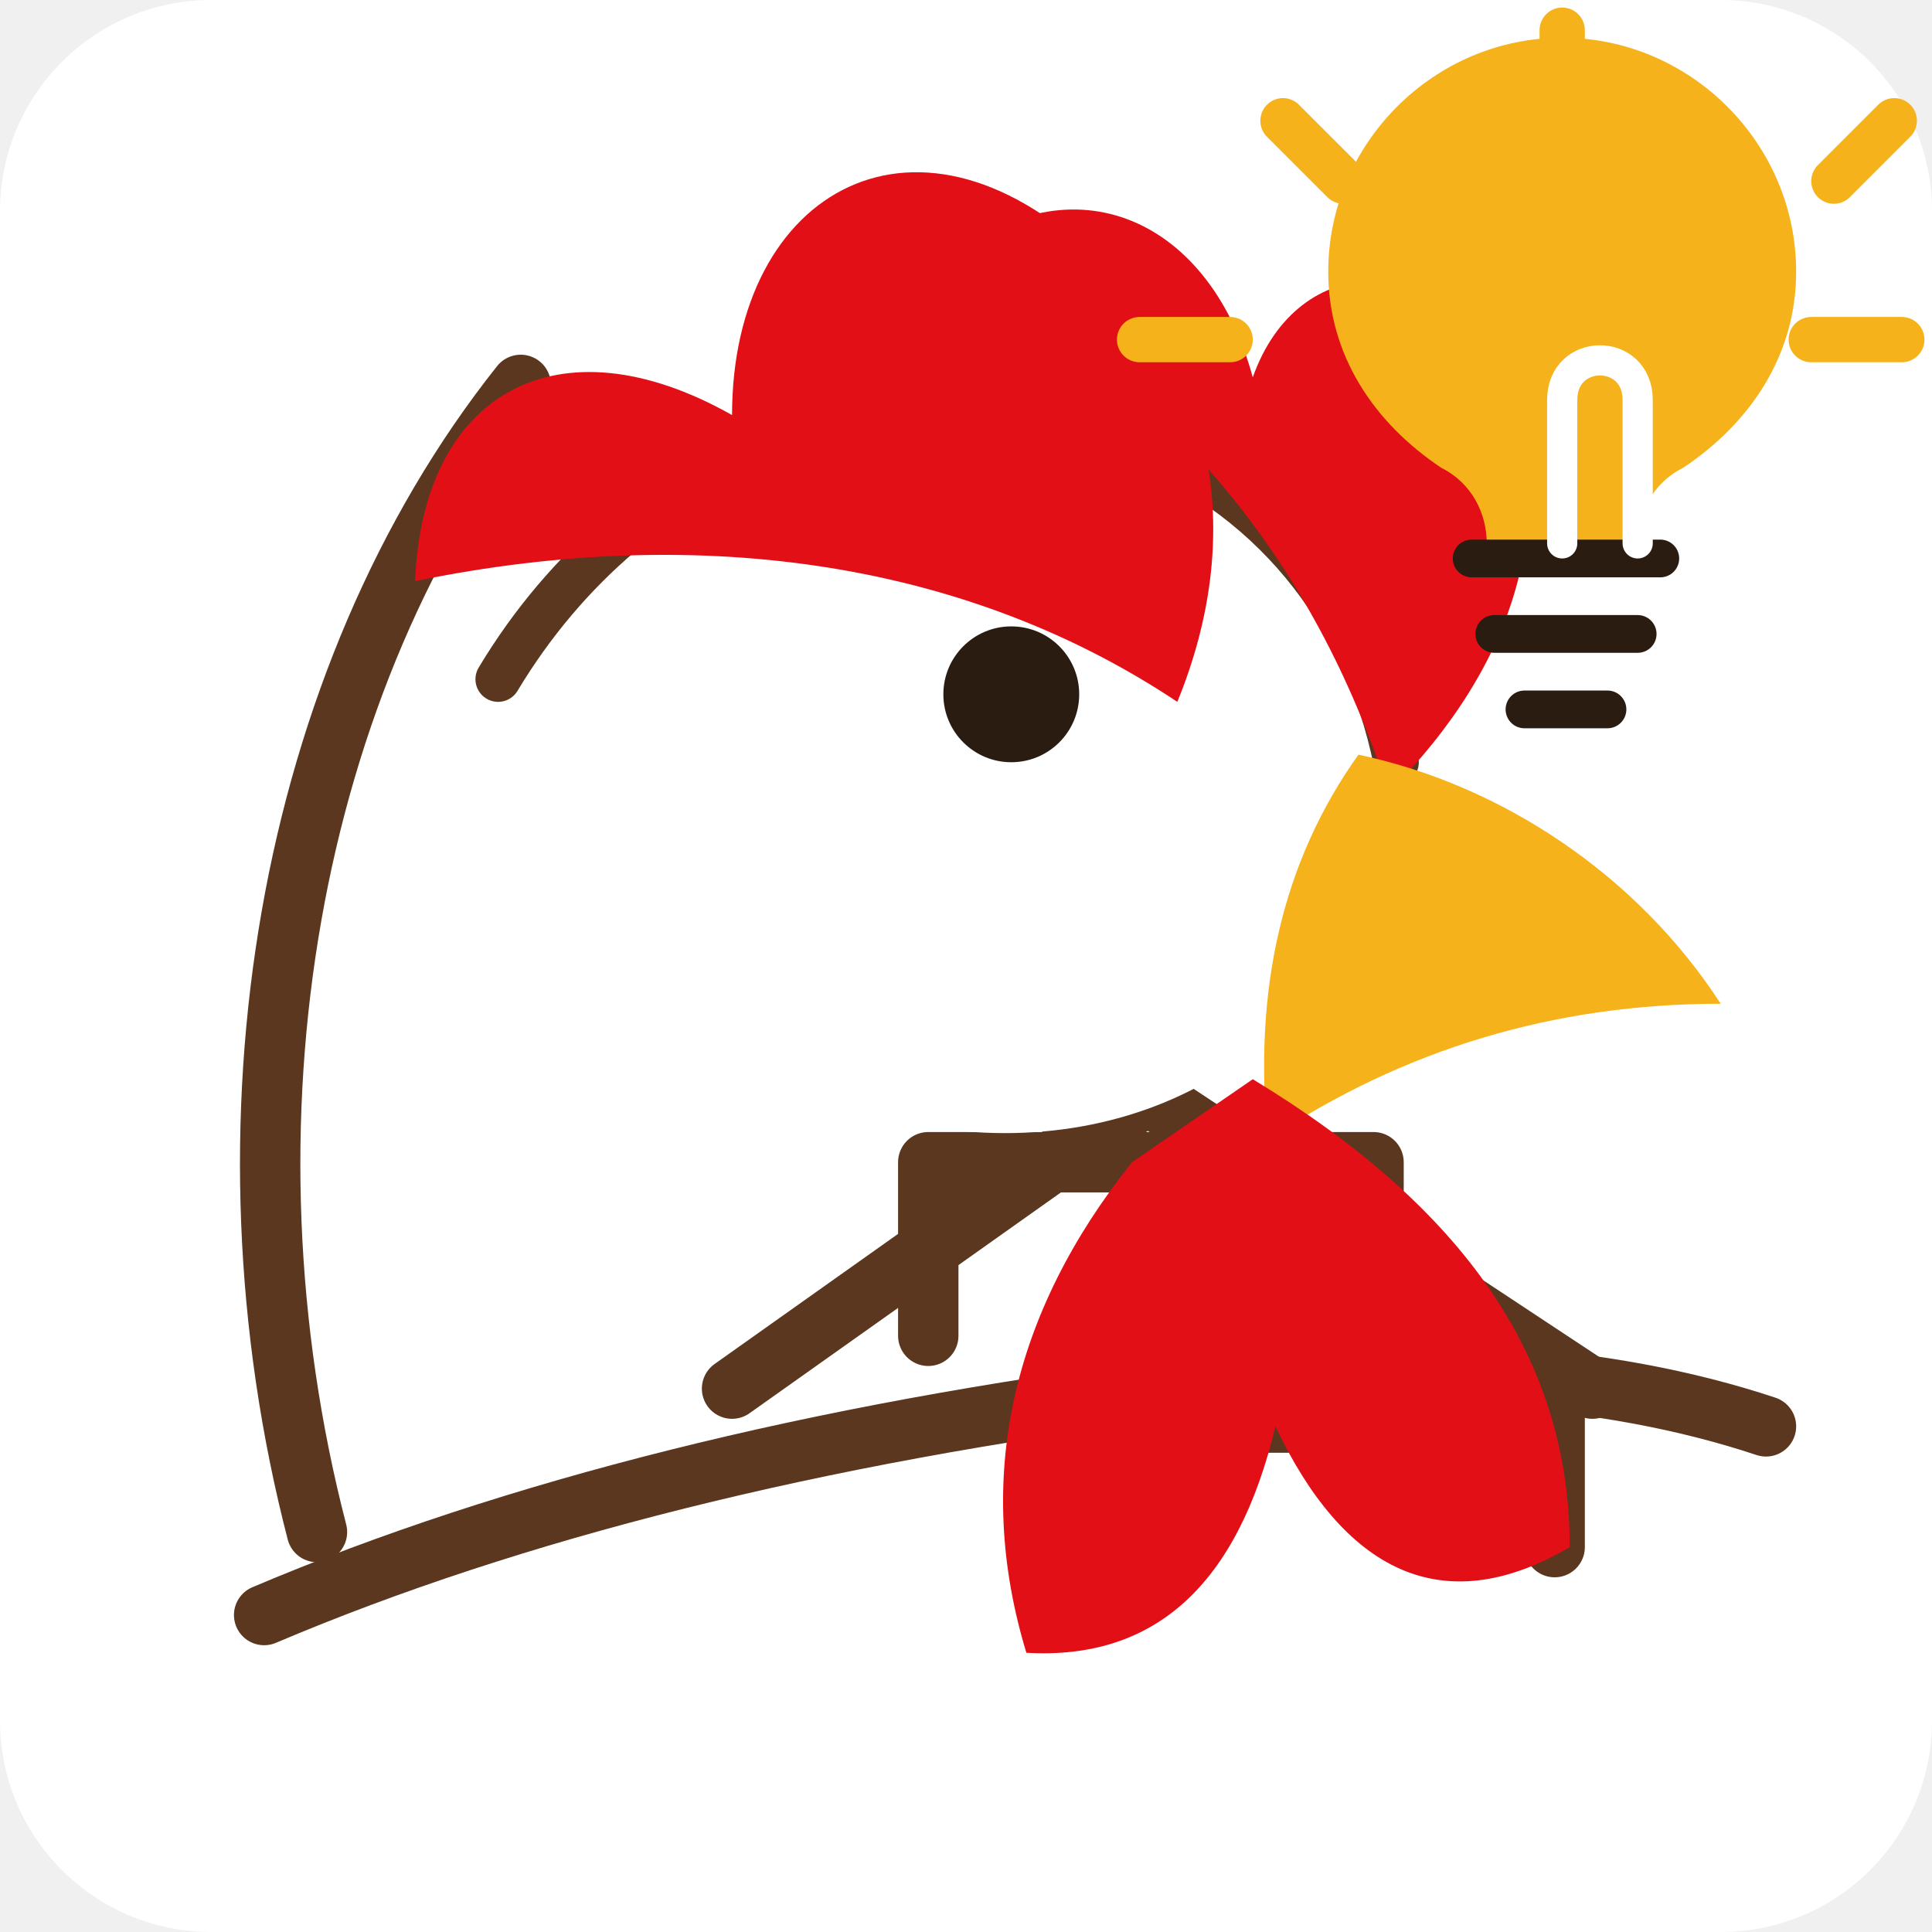
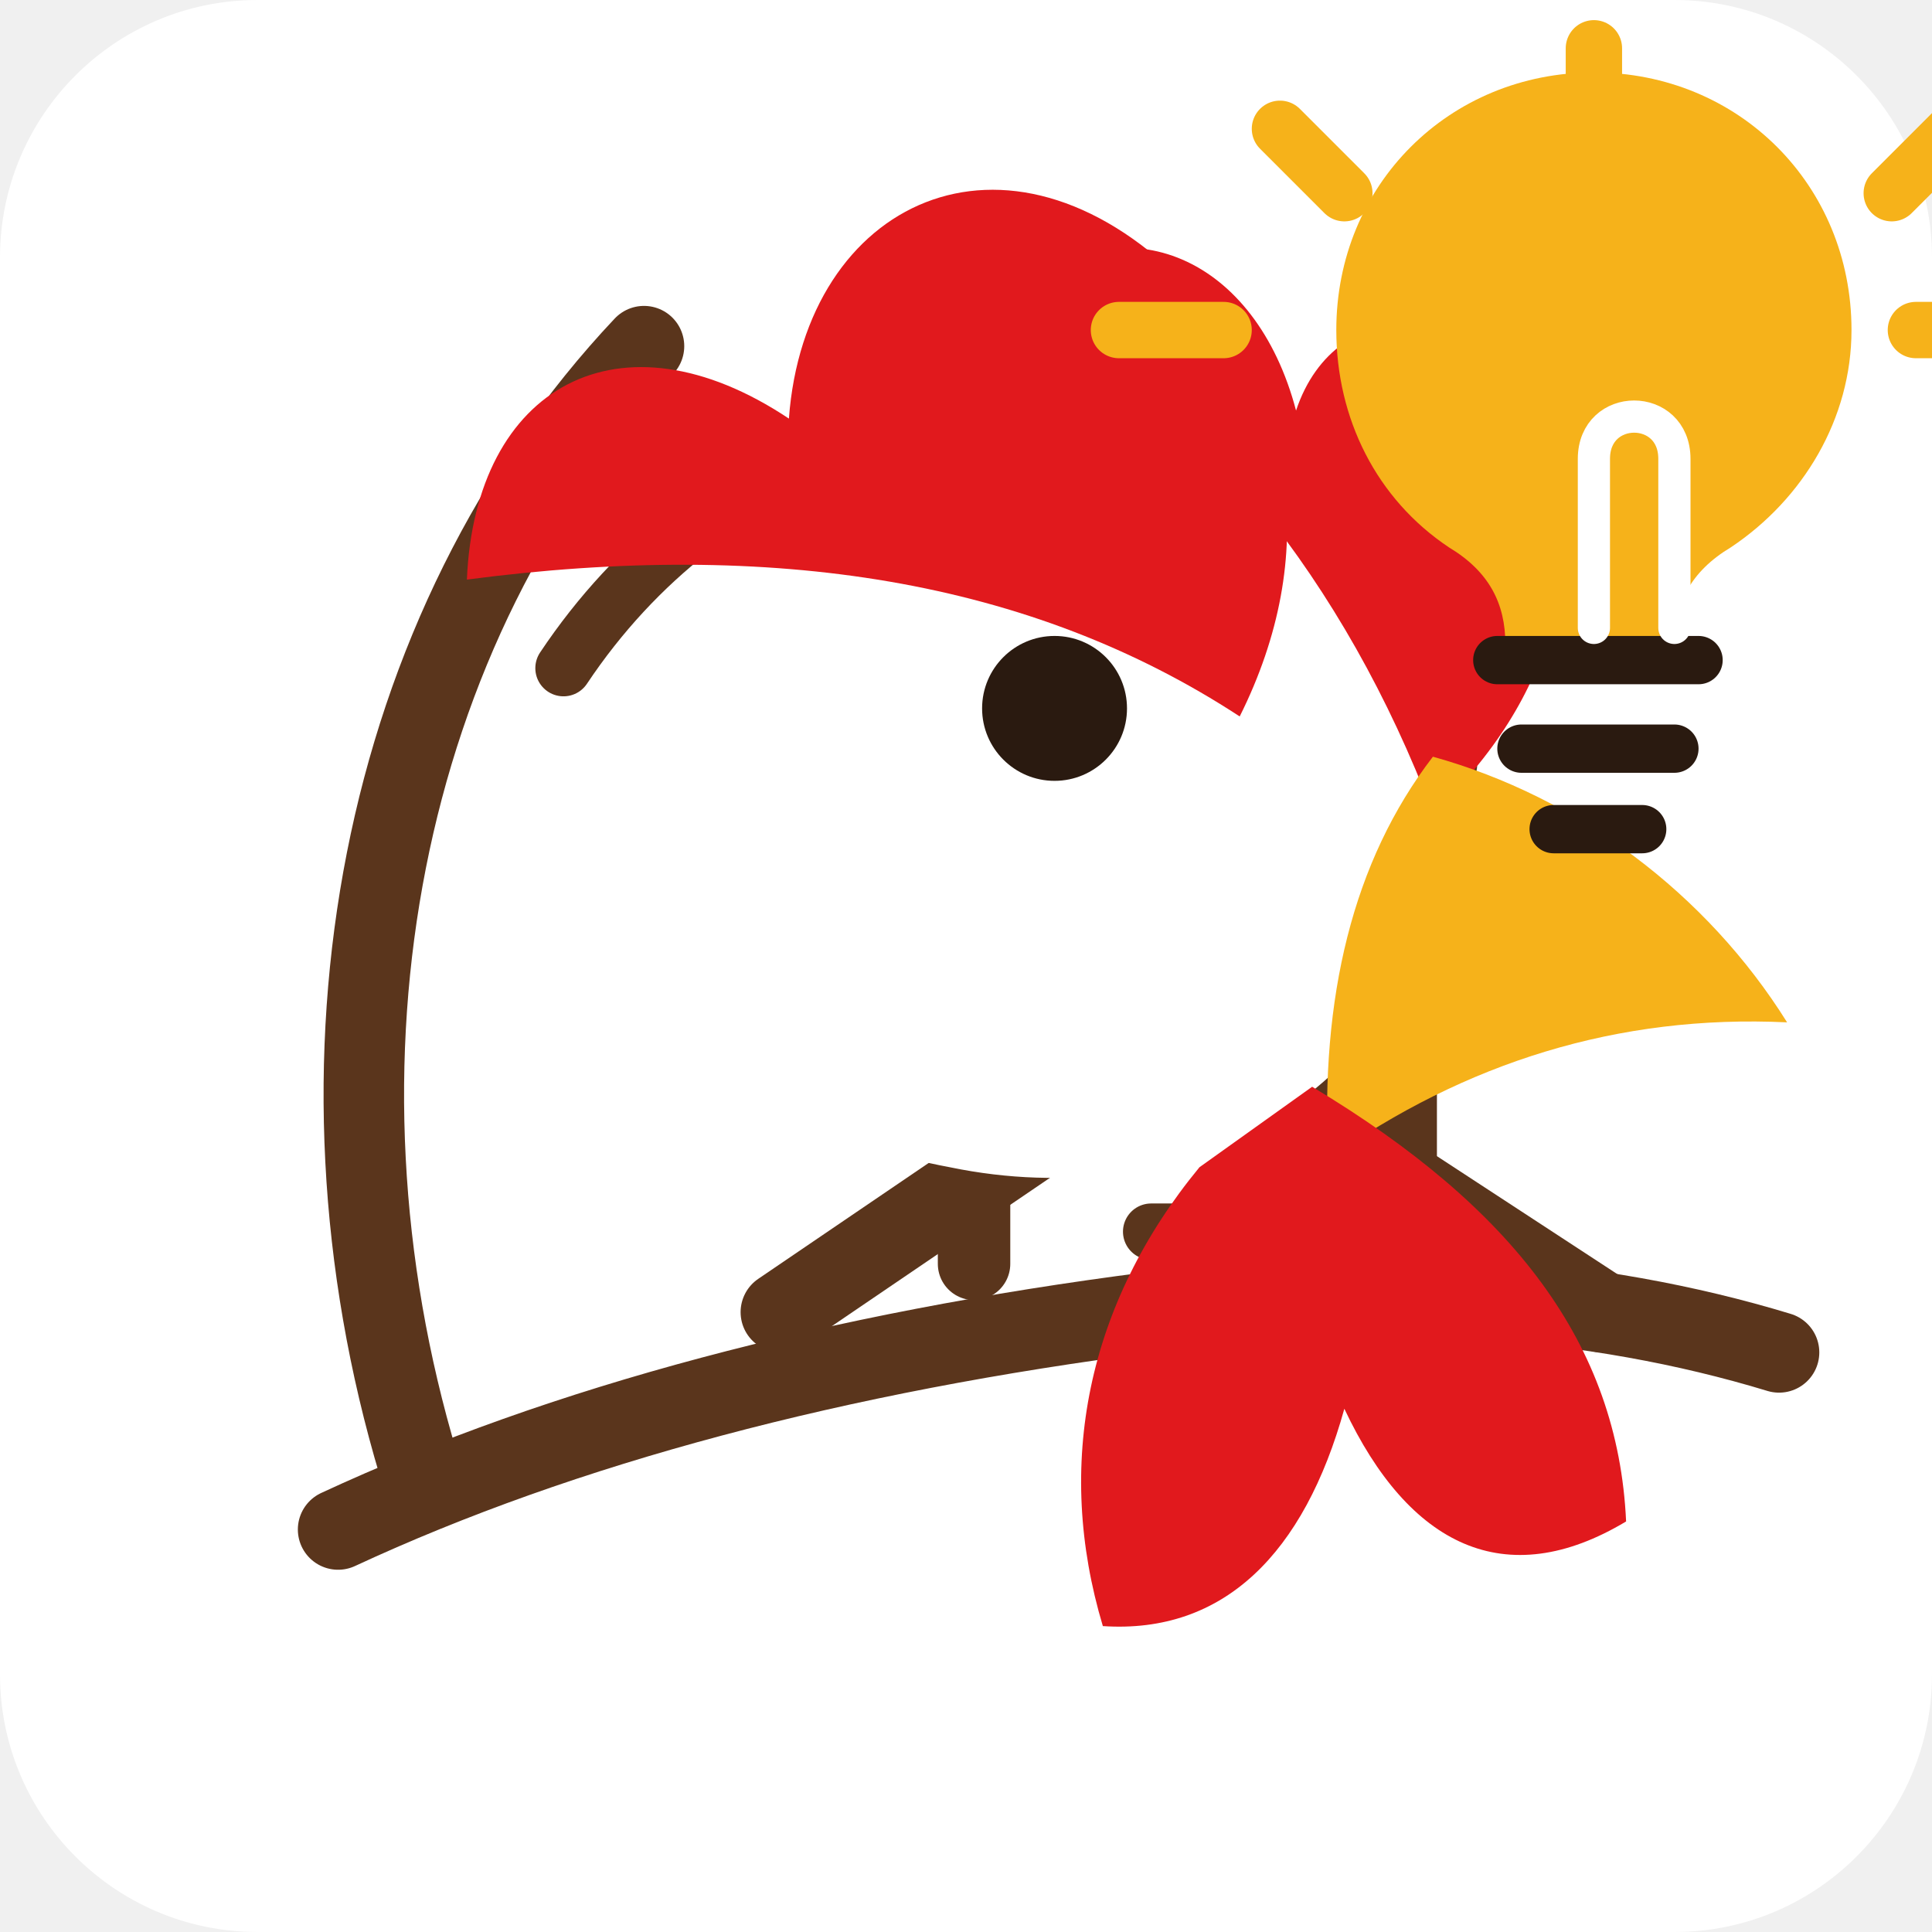
- <svg xmlns="http://www.w3.org/2000/svg" viewBox="0 0 256 256" role="img" aria-label="SMARTPOULTRY chicken farm lightbulb logo">
-   <rect width="256" height="256" rx="28" fill="#ffffff" />
-   <path d="M35 214c33-14 73-24 120-30 31-4 58-2 79 5" fill="none" stroke="#5a371e" stroke-width="8" stroke-linecap="round" />
-   <path d="M97 184l55-39 59 39" fill="none" stroke="#5a371e" stroke-width="8" stroke-linecap="round" stroke-linejoin="round" />
-   <path d="M123 177v-23h59v31" fill="none" stroke="#5a371e" stroke-width="8" stroke-linecap="round" stroke-linejoin="round" />
-   <path d="M181 166l25 17v22" fill="none" stroke="#5a371e" stroke-width="8" stroke-linecap="round" stroke-linejoin="round" />
-   <path d="M143 174h8m15 0h8m-31 15h8m15 0h8" stroke="#5a371e" stroke-width="7" stroke-linecap="round" />
-   <path d="M42 203c-14-54-4-113 27-152" fill="none" stroke="#5a371e" stroke-width="8" stroke-linecap="round" />
-   <path d="M65 89c18-25 49-36 78-27 22 7 37 25 38 45 1 26-23 45-52 43-29-2-51-20-64-61Z" fill="#ffffff" />
-   <path d="M66 90c18-30 52-43 83-32 19 7 32 23 36 43" fill="none" stroke="#5a371e" stroke-width="6" stroke-linecap="round" />
-   <path d="M55 77c1-25 19-35 42-22 0-30 25-44 49-20 15 15 19 36 10 58-27-18-62-24-101-16Z" fill="#e20f17" />
-   <path d="M125 35c16-14 35-7 41 15 6-17 25-17 33 0 8 18 2 38-15 55-10-31-29-54-59-70Z" fill="#e20f17" />
-   <path d="M180 100c19 4 37 16 48 33-22 0-42 6-60 18-2-20 2-37 12-51Z" fill="#f6b21a" />
-   <path d="M150 154c-16 20-21 42-14 65 17 1 28-9 33-30 9 19 22 26 39 16 0-25-14-45-42-62Z" fill="#e20f17" />
-   <circle cx="134" cy="92" r="9" fill="#2b1c11" />
-   <path d="M176 36c0-17 14-31 31-31s31 14 31 31c0 11-6 20-15 26-4 2-6 6-6 10h-20c0-4-2-8-6-10-9-6-15-15-15-26Z" fill="#f6b21a" />
-   <path d="M195 74h25m-22 10h19m-15 10h11" fill="none" stroke="#2b1c11" stroke-width="5" stroke-linecap="round" />
-   <path d="M207 72V53m10 19V53m-10 0c0-7 10-7 10 0" fill="none" stroke="#ffffff" stroke-width="4" stroke-linecap="round" stroke-linejoin="round" />
-   <path d="M207 14V4m-29 20-8-8m73 8 8-8m-88 29h-12m101 0h-12" fill="none" stroke="#f6b21a" stroke-width="6" stroke-linecap="round" />
+ <svg xmlns="http://www.w3.org/2000/svg" viewBox="0 0 240 240" role="img" aria-label="SMARTPOULTRY chicken farm lightbulb logo">
+   <rect width="240" height="240" rx="32" fill="#ffffff" />
+   <path d="M42 190c28-13 62-22 101-27 28-4 55-2 78 5" fill="none" stroke="#5a351c" stroke-width="10" stroke-linecap="round" />
+   <path d="M97 163l50-34 52 34" fill="none" stroke="#5a351c" stroke-width="10" stroke-linecap="round" stroke-linejoin="round" />
+   <path d="M121 157v-22h53v30" fill="none" stroke="#5a351c" stroke-width="9" stroke-linecap="round" stroke-linejoin="round" />
+   <path d="M143 153h10m12 0h10m-32 16h10m12 0h10" stroke="#5a351c" stroke-width="7" stroke-linecap="round" />
+   <path d="M52 182c-15-50-5-104 28-139" fill="none" stroke="#5a351c" stroke-width="10" stroke-linecap="round" />
+   <path d="M68 84c18-25 51-36 80-24 22 9 35 29 30 51-5 25-31 40-60 34-27-5-43-23-50-61Z" fill="#ffffff" />
+   <path d="M70 83c18-27 50-38 78-27 18 7 29 22 32 39" fill="none" stroke="#5a351c" stroke-width="7" stroke-linecap="round" />
+   <path d="M58 72c1-24 19-34 40-20 2-27 27-39 49-17 14 14 17 34 7 54-26-17-58-22-96-17Z" fill="#e1191d" />
+   <path d="M126 36c14-11 30-4 35 15 5-15 23-14 30 1 7 17 2 35-13 49-11-29-29-51-52-65Z" fill="#e1191d" />
+   <path d="M178 94c18 5 34 17 44 33-21-1-40 5-57 17-1-20 3-37 13-50Z" fill="#f6b21a" />
+   <path d="M149 145c-14 17-18 37-12 57 15 1 25-9 30-27 8 17 20 23 35 14-1-22-14-39-39-54Z" fill="#e1191d" />
+   <circle cx="131" cy="88" r="9" fill="#2a1a10" />
+   <path d="M166 41c0-18 14-32 32-32s32 14 32 32c0 11-6 21-15 27-5 3-7 7-7 12h-21c0-5-2-9-7-12-9-6-14-16-14-27Z" fill="#f6b21a" />
+   <path d="M186 82h25m-22 11h19m-15 10h11" fill="none" stroke="#2a1a10" stroke-width="6" stroke-linecap="round" />
+   <path d="M198 78V57m10 21V57m-10 0c0-7 10-7 10 0" fill="none" stroke="#ffffff" stroke-width="4" stroke-linecap="round" stroke-linejoin="round" />
+   <path d="M198 16V6m-31 18-8-8m76 8 8-8m-91 25h-13m112 0h-13" fill="none" stroke="#f6b21a" stroke-width="7" stroke-linecap="round" />
</svg>
